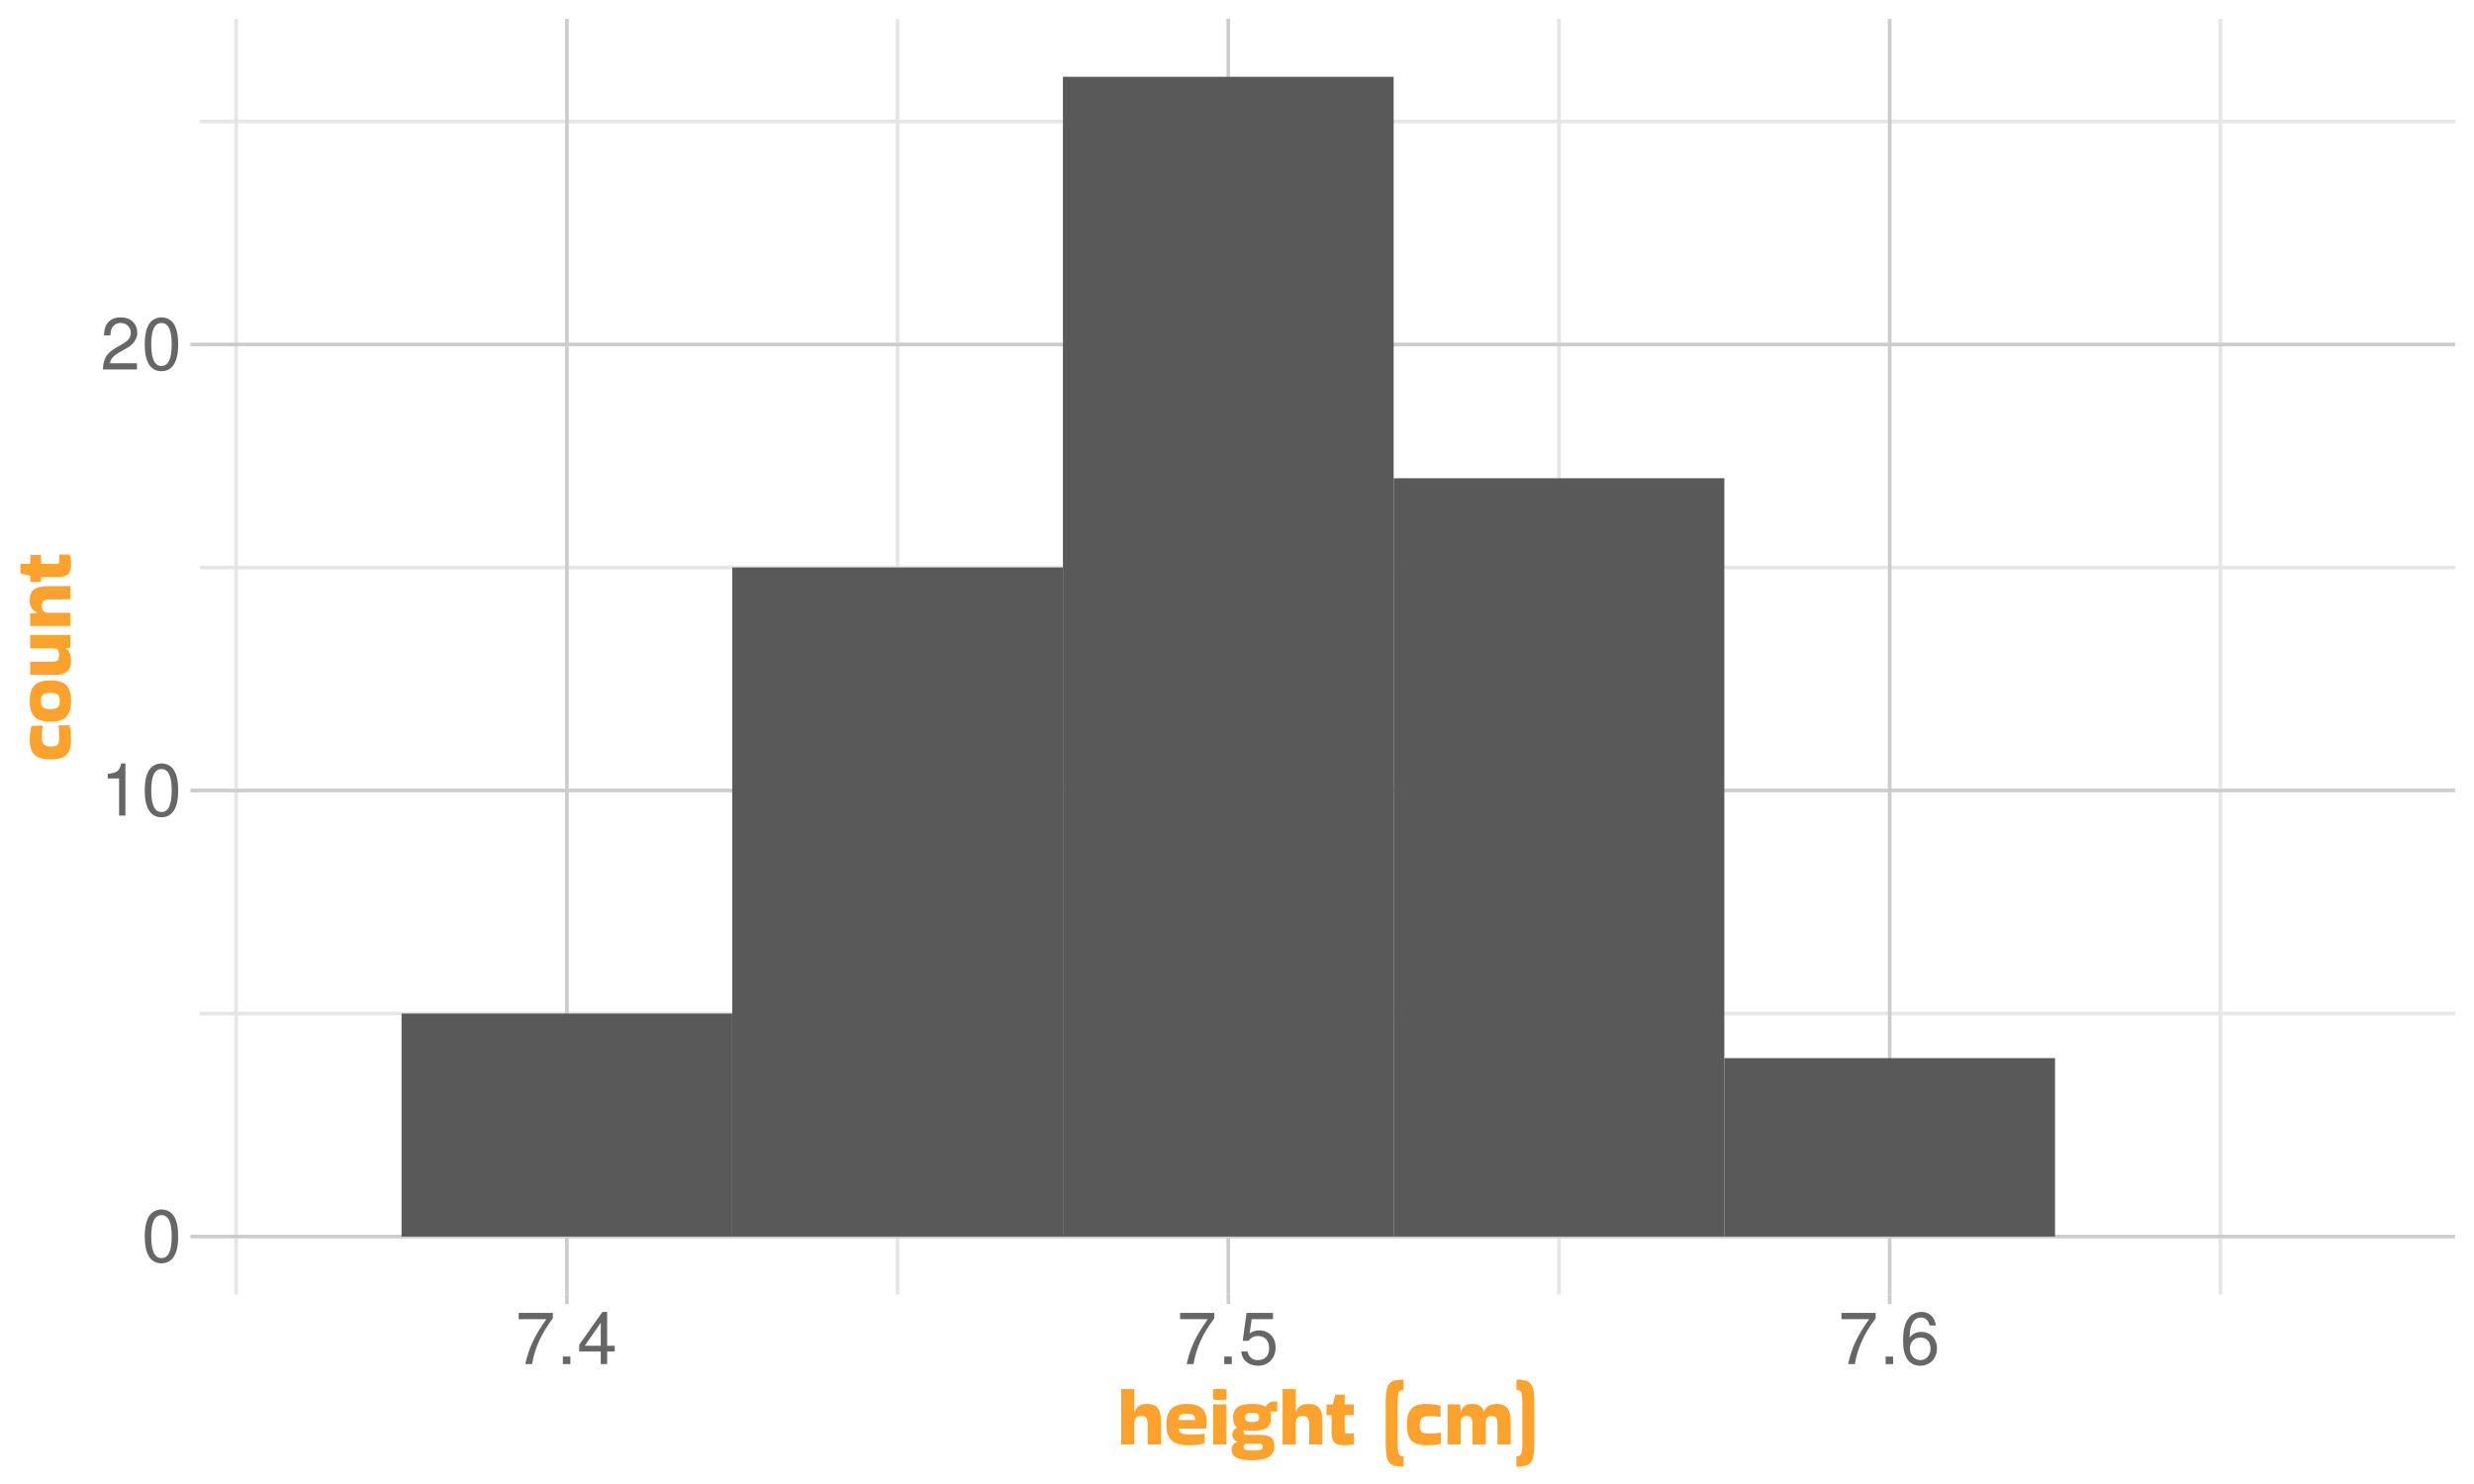
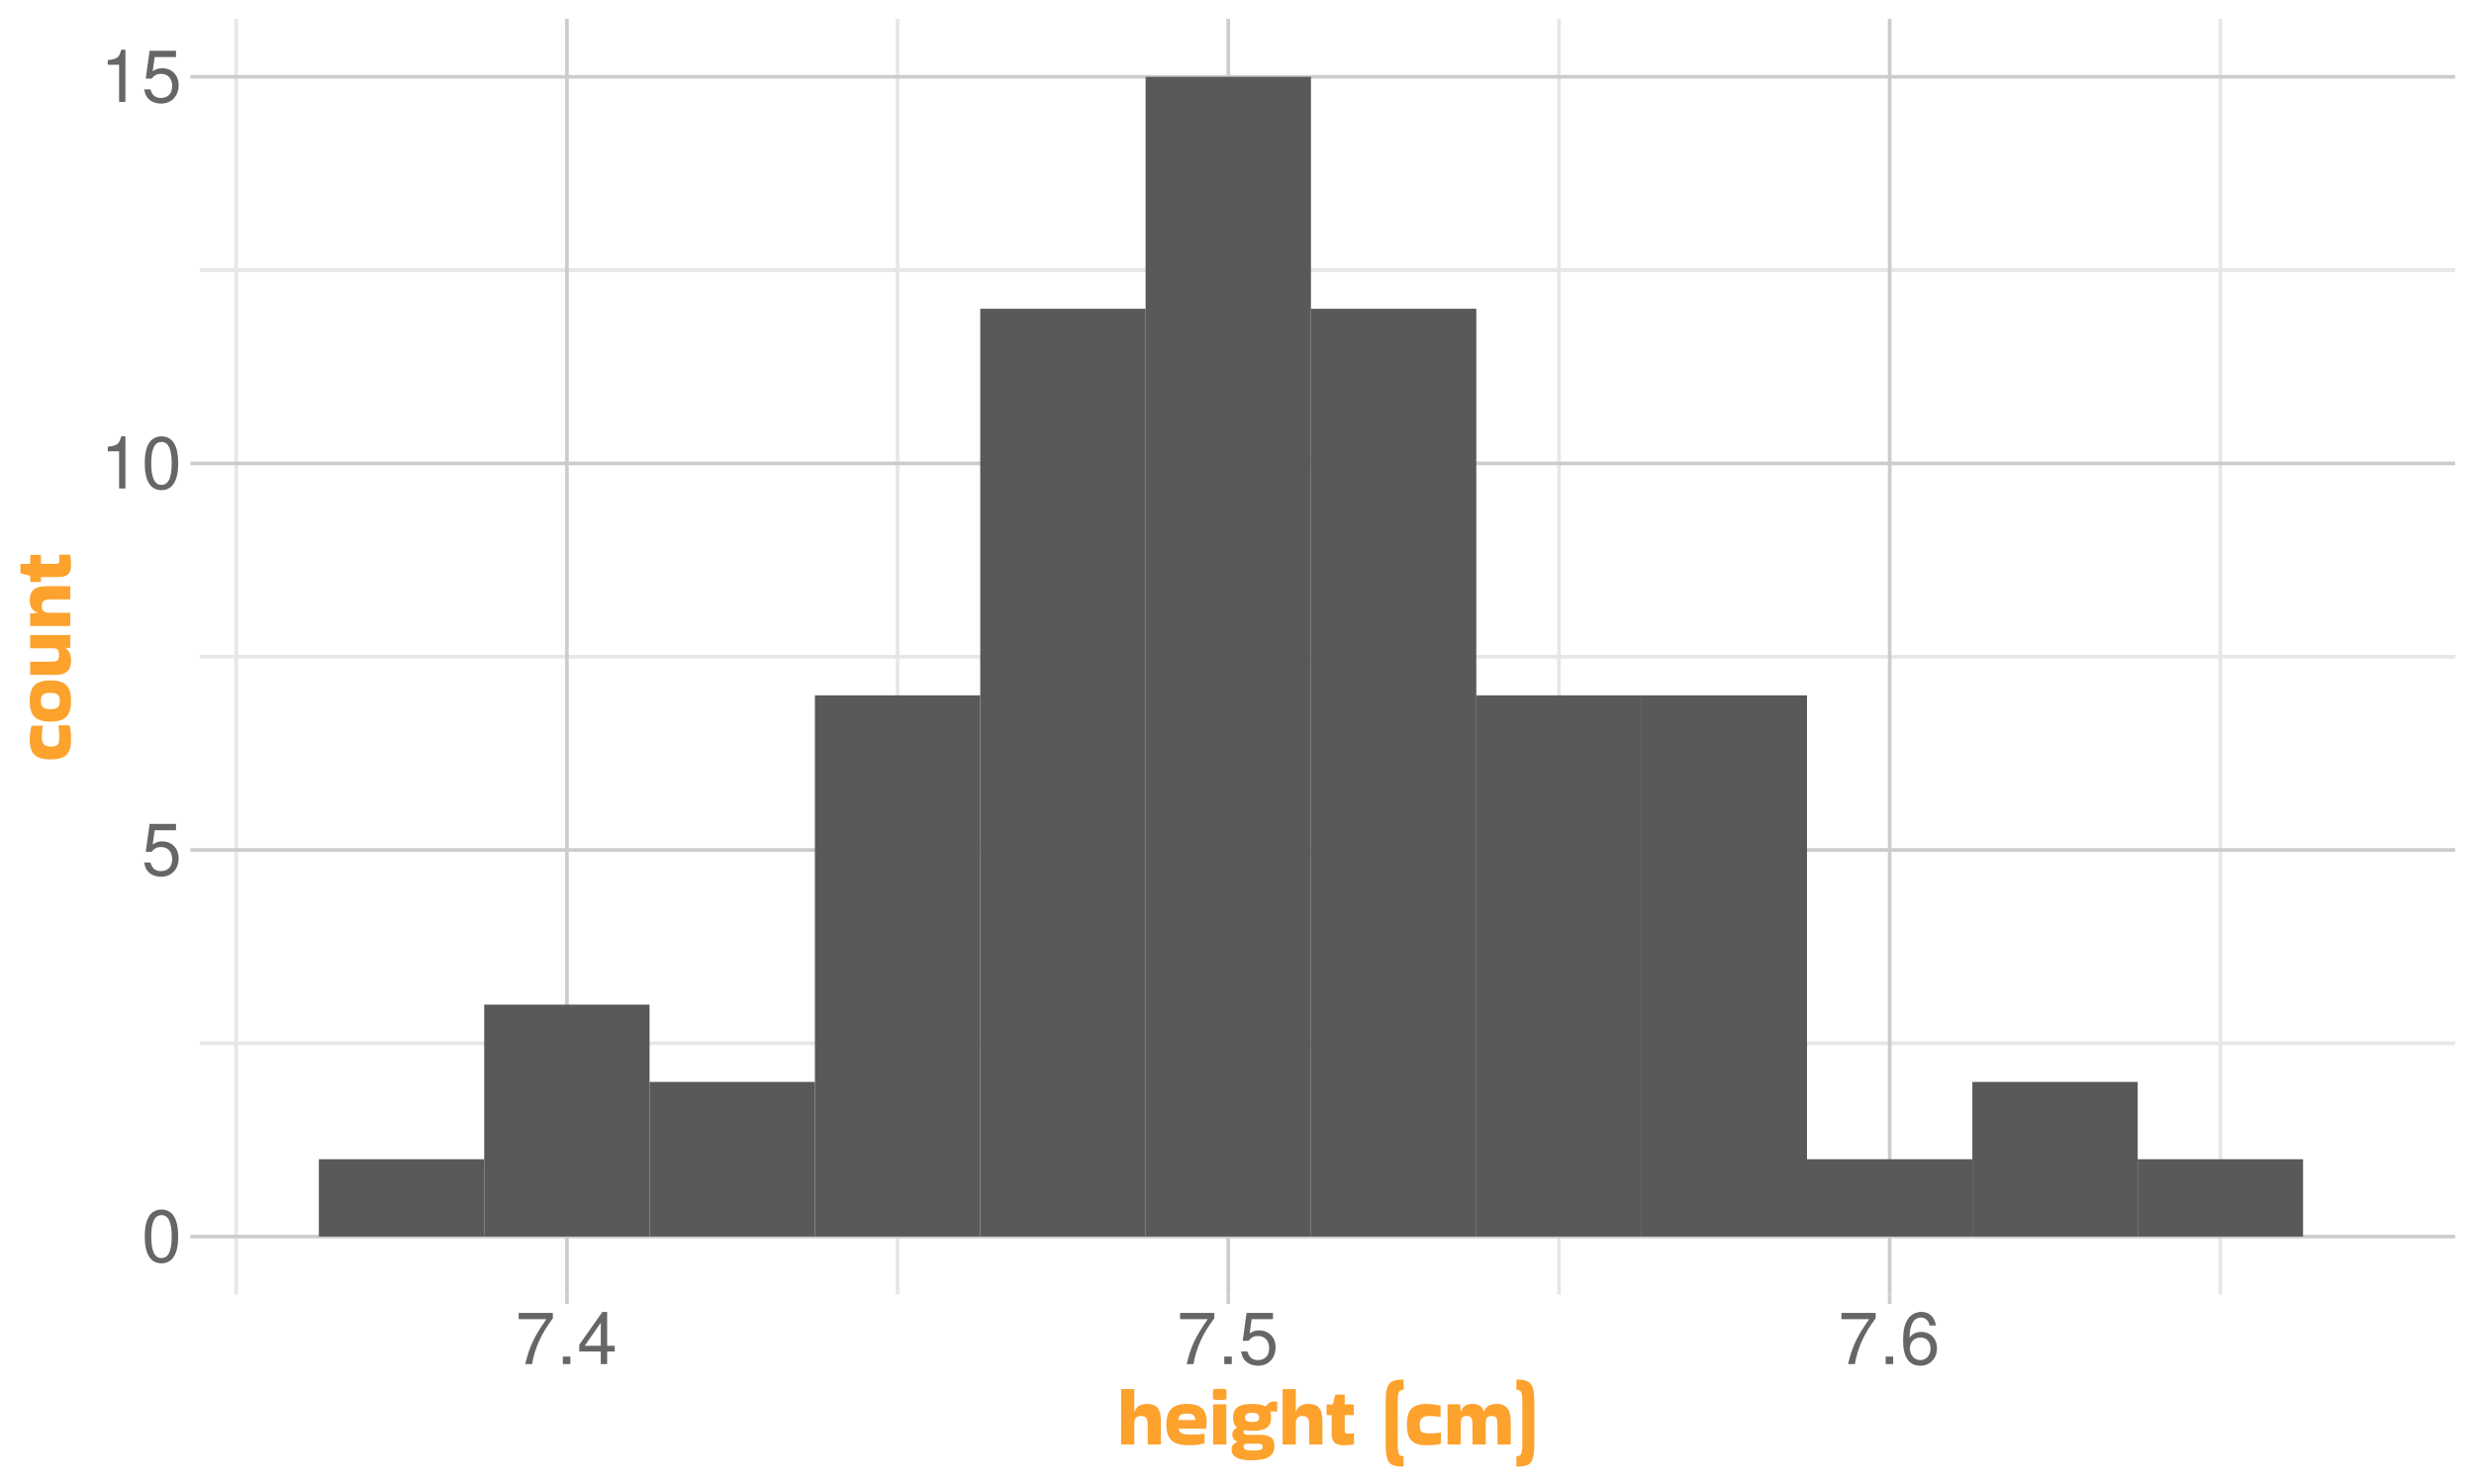
<svg xmlns="http://www.w3.org/2000/svg" xmlns:xlink="http://www.w3.org/1999/xlink" width="720" height="432" viewBox="0 0 720 432">
  <defs>
    <g>
      <g id="glyph-0-0">
        <path d="M 5.781 -15.188 C 4.391 -15.188 3.125 -14.547 2.359 -13.531 C 1.391 -12.188 0.906 -10.156 0.906 -7.344 C 0.906 -2.219 2.578 0.484 5.781 0.484 C 8.922 0.484 10.641 -2.219 10.641 -7.219 C 10.641 -10.156 10.188 -12.141 9.203 -13.531 C 8.422 -14.578 7.188 -15.188 5.781 -15.188 Z M 5.781 -13.547 C 7.766 -13.547 8.75 -11.516 8.75 -7.391 C 8.75 -3.062 7.797 -1.047 5.734 -1.047 C 3.781 -1.047 2.797 -3.156 2.797 -7.328 C 2.797 -11.516 3.781 -13.547 5.781 -13.547 Z M 5.781 -13.547 " />
      </g>
      <g id="glyph-0-1">
+         <path d="M 10 -14.891 L 2.312 -14.891 L 1.203 -6.781 L 2.891 -6.781 C 3.766 -7.812 4.469 -8.172 5.656 -8.172 C 7.641 -8.172 8.891 -6.797 8.891 -4.594 C 8.891 -2.453 7.641 -1.156 5.625 -1.156 C 4.016 -1.156 3.031 -1.969 2.578 -3.656 L 0.734 -3.656 C 0.984 -2.438 1.203 -1.844 1.641 -1.297 C 2.484 -0.172 3.984 0.484 5.672 0.484 C 8.672 0.484 10.766 -1.703 10.766 -4.844 C 10.766 -7.797 8.812 -9.812 5.969 -9.812 C 4.906 -9.812 4.078 -9.531 3.219 -8.906 L 3.797 -13.062 L 10 -13.062 Z M 10 -14.891 " />
+       </g>
+       <g id="glyph-0-2">
        <path d="M 5.438 -10.812 L 5.438 0 L 7.281 0 L 7.281 -15.188 L 6.062 -15.188 C 5.422 -12.859 5 -12.531 2.141 -12.156 L 2.141 -10.812 Z M 5.438 -10.812 " />
-       </g>
-       <g id="glyph-0-2">
-         <path d="M 10.625 -1.828 L 2.797 -1.828 C 2.984 -3.094 3.656 -3.891 5.484 -5 L 7.578 -6.172 C 9.656 -7.328 10.734 -8.891 10.734 -10.75 C 10.734 -12.016 10.234 -13.188 9.344 -14 C 8.469 -14.812 7.375 -15.188 5.969 -15.188 C 4.078 -15.188 2.672 -14.516 1.844 -13.203 C 1.328 -12.406 1.094 -11.469 1.047 -9.938 L 2.891 -9.938 C 2.969 -10.969 3.094 -11.578 3.344 -12.078 C 3.828 -13 4.781 -13.562 5.906 -13.562 C 7.578 -13.562 8.844 -12.344 8.844 -10.703 C 8.844 -9.484 8.141 -8.438 6.828 -7.688 L 4.891 -6.547 C 1.781 -4.766 0.875 -3.344 0.719 -0.016 L 10.625 -0.016 Z M 10.625 -1.828 " />
      </g>
      <g id="glyph-0-3">
        <path d="M 10.922 -14.891 L 0.969 -14.891 L 0.969 -13.062 L 9.016 -13.062 C 5.453 -8 4.016 -4.891 2.891 0 L 4.875 0 C 5.688 -4.766 7.562 -8.859 10.922 -13.328 Z M 10.922 -14.891 " />
      </g>
      <g id="glyph-0-4">
        <path d="M 4.016 -2.188 L 1.828 -2.188 L 1.828 0 L 4.016 0 Z M 4.016 -2.188 " />
      </g>
      <g id="glyph-0-5">
        <path d="M 6.859 -3.672 L 6.859 0 L 8.719 0 L 8.719 -3.672 L 10.922 -3.672 L 10.922 -5.328 L 8.719 -5.328 L 8.719 -15.188 L 7.344 -15.188 L 0.594 -5.625 L 0.594 -3.672 Z M 6.859 -5.328 L 2.203 -5.328 L 6.859 -12.031 Z M 6.859 -5.328 " />
      </g>
      <g id="glyph-0-6">
-         <path d="M 10 -14.891 L 2.312 -14.891 L 1.203 -6.781 L 2.891 -6.781 C 3.766 -7.812 4.469 -8.172 5.656 -8.172 C 7.641 -8.172 8.891 -6.797 8.891 -4.594 C 8.891 -2.453 7.641 -1.156 5.625 -1.156 C 4.016 -1.156 3.031 -1.969 2.578 -3.656 L 0.734 -3.656 C 0.984 -2.438 1.203 -1.844 1.641 -1.297 C 2.484 -0.172 3.984 0.484 5.672 0.484 C 8.672 0.484 10.766 -1.703 10.766 -4.844 C 10.766 -7.797 8.812 -9.812 5.969 -9.812 C 4.906 -9.812 4.078 -9.531 3.219 -8.906 L 3.797 -13.062 L 10 -13.062 Z M 10 -14.891 " />
-       </g>
-       <g id="glyph-0-7">
        <path d="M 10.453 -11.234 C 10.094 -13.719 8.5 -15.188 6.234 -15.188 C 4.594 -15.188 3.125 -14.391 2.25 -13.016 C 1.297 -11.531 0.906 -9.688 0.906 -6.938 C 0.906 -4.375 1.266 -2.75 2.156 -1.406 C 2.969 -0.172 4.266 0.484 5.906 0.484 C 8.734 0.484 10.766 -1.641 10.766 -4.594 C 10.766 -7.391 8.891 -9.359 6.219 -9.359 C 4.75 -9.359 3.594 -8.812 2.797 -7.703 C 2.812 -11.469 3.984 -13.547 6.109 -13.547 C 7.406 -13.547 8.312 -12.703 8.609 -11.234 Z M 5.984 -7.734 C 7.766 -7.734 8.891 -6.469 8.891 -4.453 C 8.891 -2.547 7.625 -1.156 5.922 -1.156 C 4.203 -1.156 2.891 -2.609 2.891 -4.531 C 2.891 -6.422 4.156 -7.734 5.984 -7.734 Z M 5.984 -7.734 " />
      </g>
      <g id="glyph-1-0">
        <path d="M 5.281 -0.219 L 1.438 -0.219 L 1.438 -16.344 L 5.281 -16.344 L 5.281 -9.766 L 5.359 -9.766 C 5.578 -10.484 5.984 -11.039 6.578 -11.438 C 7.18 -11.832 7.973 -12.031 8.953 -12.031 C 9.879 -12.031 10.641 -11.875 11.234 -11.562 C 11.836 -11.258 12.285 -10.727 12.578 -9.969 C 12.879 -9.207 13.031 -8.141 13.031 -6.766 L 13.031 -0.219 L 9.188 -0.219 L 9.172 -6.031 C 9.172 -6.926 9.035 -7.562 8.766 -7.938 C 8.492 -8.32 7.977 -8.516 7.219 -8.516 C 6.551 -8.516 6.062 -8.336 5.75 -7.984 C 5.445 -7.641 5.289 -7.051 5.281 -6.219 Z M 5.281 -0.219 " />
      </g>
      <g id="glyph-1-1">
        <path d="M 11.734 -0.594 C 11.285 -0.438 10.664 -0.297 9.875 -0.172 C 9.082 -0.055 8.145 0 7.062 0 C 5.676 0 4.5 -0.176 3.531 -0.531 C 2.57 -0.895 1.844 -1.516 1.344 -2.391 C 0.844 -3.266 0.594 -4.477 0.594 -6.031 C 0.594 -8.133 1.078 -9.66 2.047 -10.609 C 3.016 -11.555 4.516 -12.031 6.547 -12.031 C 8.004 -12.031 9.148 -11.82 9.984 -11.406 C 10.828 -10.988 11.43 -10.398 11.797 -9.641 C 12.16 -8.879 12.344 -7.977 12.344 -6.938 C 12.344 -6.633 12.328 -6.305 12.297 -5.953 C 12.273 -5.598 12.234 -5.254 12.172 -4.922 L 12.078 -4.828 L 4.172 -4.828 C 4.285 -4.117 4.617 -3.648 5.172 -3.422 C 5.723 -3.203 6.625 -3.094 7.875 -3.094 C 8.707 -3.094 9.398 -3.113 9.953 -3.156 C 10.504 -3.195 11.066 -3.258 11.641 -3.344 L 11.734 -3.266 Z M 9 -7.344 C 9 -7.727 8.938 -8.062 8.812 -8.344 C 8.695 -8.625 8.461 -8.836 8.109 -8.984 C 7.754 -9.141 7.234 -9.219 6.547 -9.219 C 5.547 -9.219 4.891 -9.047 4.578 -8.703 C 4.266 -8.359 4.109 -7.906 4.109 -7.344 Z M 9 -7.344 " />
      </g>
      <g id="glyph-1-2">
        <path d="M 5.062 -16.25 C 5.113 -15.676 5.141 -15.195 5.141 -14.812 C 5.141 -14.582 5.133 -14.352 5.125 -14.125 C 5.113 -13.895 5.094 -13.633 5.062 -13.344 C 4.727 -13.281 4.398 -13.234 4.078 -13.203 C 3.754 -13.172 3.438 -13.156 3.125 -13.156 C 2.812 -13.156 2.5 -13.172 2.188 -13.203 C 1.883 -13.234 1.57 -13.281 1.25 -13.344 C 1.219 -13.613 1.191 -13.863 1.172 -14.094 C 1.16 -14.332 1.156 -14.562 1.156 -14.781 C 1.156 -14.988 1.16 -15.211 1.172 -15.453 C 1.191 -15.691 1.219 -15.957 1.25 -16.25 C 1.57 -16.332 1.895 -16.383 2.219 -16.406 C 2.551 -16.426 2.875 -16.438 3.188 -16.438 C 3.488 -16.438 3.797 -16.426 4.109 -16.406 C 4.422 -16.383 4.738 -16.332 5.062 -16.25 Z M 5.062 -0.219 L 1.219 -0.219 L 1.219 -11.906 L 5.062 -11.906 Z M 5.062 -0.219 " />
      </g>
      <g id="glyph-1-3">
        <path d="M 2.297 -1.016 C 1.773 -1.234 1.395 -1.52 1.156 -1.875 C 0.914 -2.227 0.797 -2.648 0.797 -3.141 C 0.797 -3.586 0.914 -3.977 1.156 -4.312 C 1.406 -4.656 1.738 -4.922 2.156 -5.109 L 2.156 -5.188 C 1.758 -5.5 1.469 -5.898 1.281 -6.391 C 1.102 -6.879 1.016 -7.445 1.016 -8.094 C 1.016 -9.375 1.426 -10.348 2.25 -11.016 C 3.082 -11.691 4.523 -12.031 6.578 -12.031 C 8.254 -12.031 9.535 -11.785 10.422 -11.297 L 10.531 -11.297 C 10.789 -11.711 11.117 -12.055 11.516 -12.328 C 11.922 -12.609 12.41 -12.75 12.984 -12.75 C 13.16 -12.75 13.32 -12.742 13.469 -12.734 C 13.613 -12.723 13.75 -12.711 13.875 -12.703 L 13.875 -9.75 C 13.57 -9.812 13.211 -9.844 12.797 -9.844 C 12.453 -9.844 12.129 -9.812 11.828 -9.75 C 12.004 -9.281 12.094 -8.727 12.094 -8.094 C 12.094 -6.719 11.676 -5.723 10.844 -5.109 C 10.008 -4.504 8.586 -4.203 6.578 -4.203 C 6.109 -4.203 5.676 -4.219 5.281 -4.25 C 4.883 -4.281 4.516 -4.328 4.172 -4.391 C 4.109 -4.266 4.078 -4.113 4.078 -3.938 C 4.078 -3.676 4.16 -3.461 4.328 -3.297 C 4.492 -3.129 4.785 -3.047 5.203 -3.047 L 8.656 -3.047 C 10.133 -3.047 11.238 -2.812 11.969 -2.344 C 12.695 -1.883 13.062 -0.988 13.062 0.344 C 13.062 1.645 12.547 2.641 11.516 3.328 C 10.492 4.023 8.77 4.375 6.344 4.375 C 4.344 4.375 2.883 4.102 1.969 3.562 C 1.051 3.031 0.594 2.25 0.594 1.219 C 0.594 0.664 0.742 0.203 1.047 -0.172 C 1.359 -0.555 1.773 -0.812 2.297 -0.938 Z M 6.578 -6.766 C 7.328 -6.766 7.852 -6.852 8.156 -7.031 C 8.457 -7.219 8.609 -7.555 8.609 -8.047 C 8.609 -8.523 8.457 -8.875 8.156 -9.094 C 7.852 -9.32 7.328 -9.438 6.578 -9.438 C 5.805 -9.438 5.27 -9.32 4.969 -9.094 C 4.664 -8.875 4.516 -8.523 4.516 -8.047 C 4.516 -7.555 4.664 -7.219 4.969 -7.031 C 5.27 -6.852 5.805 -6.766 6.578 -6.766 Z M 6.797 1.531 C 7.641 1.531 8.258 1.488 8.656 1.406 C 9.062 1.332 9.328 1.211 9.453 1.047 C 9.578 0.891 9.641 0.691 9.641 0.453 C 9.641 0.18 9.562 -0.035 9.406 -0.203 C 9.25 -0.367 9.008 -0.453 8.688 -0.453 L 5.016 -0.453 C 4.691 -0.453 4.453 -0.367 4.297 -0.203 C 4.141 -0.035 4.062 0.18 4.062 0.453 C 4.062 0.691 4.129 0.891 4.266 1.047 C 4.398 1.211 4.66 1.332 5.047 1.406 C 5.441 1.488 6.023 1.531 6.797 1.531 Z M 6.797 1.531 " />
      </g>
      <g id="glyph-1-4">
        <path d="M 1.688 -3.719 L 1.688 -8.766 L 0.234 -8.766 L 0.234 -11.875 L 2.047 -11.875 L 2.766 -14.734 L 5.516 -14.734 L 5.516 -11.875 L 8.141 -11.875 L 8.141 -8.766 L 5.516 -8.766 L 5.516 -4.562 C 5.516 -4.113 5.57 -3.805 5.688 -3.641 C 5.801 -3.473 6.055 -3.391 6.453 -3.391 C 6.711 -3.391 6.984 -3.398 7.266 -3.422 C 7.555 -3.441 7.848 -3.469 8.141 -3.5 L 8.203 -3.453 L 8.203 -0.344 C 7.441 -0.113 6.426 0 5.156 0 C 3.895 0 3 -0.285 2.469 -0.859 C 1.945 -1.441 1.688 -2.395 1.688 -3.719 Z M 1.688 -3.719 " />
      </g>
      <g id="glyph-1-5">
</g>
      <g id="glyph-1-6">
        <path d="M 6.641 -16.125 C 6.242 -16.125 5.914 -16.047 5.656 -15.891 C 5.406 -15.742 5.219 -15.426 5.094 -14.938 C 4.977 -14.445 4.922 -13.691 4.922 -12.672 L 4.922 -0.438 C 4.922 0.656 4.977 1.461 5.094 1.984 C 5.219 2.504 5.406 2.836 5.656 2.984 C 5.914 3.141 6.242 3.219 6.641 3.219 L 6.641 6.219 C 5.617 6.219 4.77 6.133 4.094 5.969 C 3.414 5.812 2.883 5.504 2.5 5.047 C 2.113 4.598 1.836 3.93 1.672 3.047 C 1.516 2.172 1.438 1.008 1.438 -0.438 L 1.438 -12.672 C 1.438 -14.066 1.523 -15.191 1.703 -16.047 C 1.879 -16.898 2.164 -17.547 2.562 -17.984 C 2.969 -18.422 3.504 -18.719 4.172 -18.875 C 4.848 -19.039 5.672 -19.125 6.641 -19.125 Z M 6.641 -16.125 " />
      </g>
      <g id="glyph-1-7">
        <path d="M 10.531 -3.594 L 10.531 -0.484 C 10.133 -0.316 9.539 -0.191 8.75 -0.109 C 7.969 -0.035 7.141 0 6.266 0 C 5.004 0 3.953 -0.176 3.109 -0.531 C 2.266 -0.883 1.641 -1.488 1.234 -2.344 C 0.828 -3.207 0.613 -4.41 0.594 -5.953 C 0.594 -7.535 0.812 -8.766 1.25 -9.641 C 1.695 -10.523 2.344 -11.145 3.188 -11.5 C 4.039 -11.852 5.055 -12.031 6.234 -12.031 C 6.941 -12.031 7.688 -11.977 8.469 -11.875 C 9.25 -11.781 9.891 -11.656 10.391 -11.5 L 10.422 -8.281 L 10.344 -8.234 C 9.863 -8.328 9.348 -8.395 8.797 -8.438 C 8.254 -8.488 7.723 -8.516 7.203 -8.516 C 6.129 -8.516 5.383 -8.312 4.969 -7.906 C 4.551 -7.508 4.344 -6.844 4.344 -5.906 C 4.344 -5.188 4.43 -4.648 4.609 -4.297 C 4.785 -3.941 5.082 -3.707 5.5 -3.594 C 5.914 -3.488 6.484 -3.438 7.203 -3.438 C 7.766 -3.438 8.301 -3.457 8.812 -3.5 C 9.32 -3.551 9.863 -3.609 10.438 -3.672 Z M 10.531 -3.594 " />
      </g>
      <g id="glyph-1-8">
        <path d="M 15.953 -12.031 C 17.141 -12.031 18.082 -11.633 18.781 -10.844 C 19.477 -10.062 19.828 -8.703 19.828 -6.766 L 19.828 -0.219 L 15.984 -0.219 L 15.953 -6.281 C 15.953 -7.07 15.836 -7.641 15.609 -7.984 C 15.379 -8.336 14.926 -8.516 14.25 -8.516 C 13.582 -8.516 13.129 -8.336 12.891 -7.984 C 12.66 -7.641 12.547 -7.07 12.547 -6.281 L 12.547 -0.219 L 8.719 -0.219 L 8.688 -6.281 C 8.688 -7.07 8.566 -7.641 8.328 -7.984 C 8.098 -8.336 7.648 -8.516 6.984 -8.516 C 6.305 -8.516 5.852 -8.336 5.625 -7.984 C 5.395 -7.641 5.281 -7.07 5.281 -6.281 L 5.281 -0.219 L 1.438 -0.219 L 1.438 -11.906 L 5.094 -11.906 L 5.281 -9.766 L 5.359 -9.766 C 5.555 -10.473 5.914 -11.023 6.438 -11.422 C 6.957 -11.828 7.695 -12.031 8.656 -12.031 C 9.625 -12.031 10.383 -11.828 10.938 -11.422 C 11.488 -11.023 11.844 -10.473 12 -9.766 L 12.078 -9.766 C 12.285 -10.484 12.688 -11.039 13.281 -11.438 C 13.883 -11.832 14.773 -12.031 15.953 -12.031 Z M 15.953 -12.031 " />
      </g>
      <g id="glyph-1-9">
        <path d="M 0.484 -16.125 L 0.484 -19.125 C 1.473 -19.125 2.297 -19.039 2.953 -18.875 C 3.617 -18.719 4.148 -18.422 4.547 -17.984 C 4.953 -17.547 5.242 -16.898 5.422 -16.047 C 5.598 -15.191 5.688 -14.066 5.688 -12.672 L 5.688 -0.438 C 5.688 1.008 5.602 2.172 5.438 3.047 C 5.281 3.93 5.008 4.598 4.625 5.047 C 4.25 5.504 3.723 5.812 3.047 5.969 C 2.379 6.133 1.523 6.219 0.484 6.219 L 0.484 3.219 C 0.898 3.219 1.227 3.141 1.469 2.984 C 1.719 2.836 1.898 2.504 2.016 1.984 C 2.141 1.461 2.203 0.656 2.203 -0.438 L 2.203 -12.672 C 2.203 -13.691 2.141 -14.445 2.016 -14.938 C 1.898 -15.426 1.719 -15.742 1.469 -15.891 C 1.227 -16.047 0.898 -16.125 0.484 -16.125 Z M 0.484 -16.125 " />
      </g>
      <g id="glyph-2-0">
        <path d="M -3.594 -10.531 L -0.484 -10.531 C -0.316 -10.133 -0.191 -9.539 -0.109 -8.75 C -0.035 -7.969 0 -7.141 0 -6.266 C 0 -5.004 -0.176 -3.953 -0.531 -3.109 C -0.883 -2.266 -1.488 -1.641 -2.344 -1.234 C -3.207 -0.828 -4.41 -0.613 -5.953 -0.594 C -7.535 -0.594 -8.766 -0.812 -9.641 -1.25 C -10.523 -1.695 -11.145 -2.344 -11.5 -3.188 C -11.852 -4.039 -12.031 -5.055 -12.031 -6.234 C -12.031 -6.941 -11.977 -7.688 -11.875 -8.469 C -11.781 -9.25 -11.656 -9.891 -11.5 -10.391 L -8.281 -10.422 L -8.234 -10.344 C -8.328 -9.863 -8.395 -9.348 -8.438 -8.797 C -8.488 -8.254 -8.516 -7.723 -8.516 -7.203 C -8.516 -6.129 -8.312 -5.383 -7.906 -4.969 C -7.508 -4.551 -6.844 -4.344 -5.906 -4.344 C -5.188 -4.344 -4.648 -4.43 -4.297 -4.609 C -3.941 -4.785 -3.707 -5.082 -3.594 -5.5 C -3.488 -5.914 -3.438 -6.484 -3.438 -7.203 C -3.438 -7.766 -3.457 -8.301 -3.5 -8.812 C -3.551 -9.32 -3.609 -9.863 -3.672 -10.438 Z M -3.594 -10.531 " />
      </g>
      <g id="glyph-2-1">
        <path d="M -5.969 -0.594 C -8.113 -0.594 -9.66 -1.051 -10.609 -1.969 C -11.555 -2.883 -12.031 -4.426 -12.031 -6.594 C -12.031 -8.051 -11.82 -9.219 -11.406 -10.094 C -10.988 -10.977 -10.332 -11.613 -9.438 -12 C -8.551 -12.395 -7.395 -12.594 -5.969 -12.594 C -4.562 -12.594 -3.414 -12.395 -2.531 -12 C -1.656 -11.613 -1.016 -10.977 -0.609 -10.094 C -0.203 -9.219 0 -8.051 0 -6.594 C 0 -4.426 -0.469 -2.883 -1.406 -1.969 C -2.344 -1.051 -3.863 -0.594 -5.969 -0.594 Z M -3.281 -6.594 C -3.281 -7.52 -3.484 -8.145 -3.891 -8.469 C -4.305 -8.801 -5.023 -8.969 -6.047 -8.969 C -7.023 -8.969 -7.723 -8.801 -8.141 -8.469 C -8.566 -8.145 -8.781 -7.52 -8.781 -6.594 C -8.781 -5.695 -8.566 -5.078 -8.141 -4.734 C -7.723 -4.391 -7.023 -4.219 -6.047 -4.219 C -5.023 -4.219 -4.305 -4.391 -3.891 -4.734 C -3.484 -5.078 -3.281 -5.695 -3.281 -6.594 Z M -3.281 -6.594 " />
      </g>
      <g id="glyph-2-2">
        <path d="M 0 -5.281 C 0 -3.812 -0.391 -2.766 -1.172 -2.141 C -1.961 -1.516 -3.082 -1.203 -4.531 -1.203 L -11.906 -1.203 L -11.906 -5.047 L -5.469 -5.062 C -4.75 -5.062 -4.238 -5.188 -3.938 -5.438 C -3.645 -5.695 -3.5 -6.223 -3.5 -7.016 C -3.5 -7.766 -3.629 -8.27 -3.891 -8.531 C -4.16 -8.789 -4.613 -8.93 -5.25 -8.953 L -11.906 -8.953 L -11.906 -12.797 L -0.219 -12.797 L -0.219 -9.141 L -1.531 -8.953 L -1.531 -8.875 C -1.07 -8.664 -0.703 -8.238 -0.422 -7.594 C -0.141 -6.957 0 -6.188 0 -5.281 Z M 0 -5.281 " />
      </g>
      <g id="glyph-2-3">
        <path d="M -0.219 -5.281 L -0.219 -1.438 L -11.906 -1.438 L -11.906 -5.094 L -9.766 -5.281 L -9.766 -5.359 C -10.484 -5.578 -11.039 -5.973 -11.438 -6.547 C -11.832 -7.129 -12.031 -7.93 -12.031 -8.953 C -12.031 -10.348 -11.633 -11.375 -10.844 -12.031 C -10.062 -12.695 -8.703 -13.031 -6.766 -13.031 L -0.219 -13.031 L -0.219 -9.188 L -6.031 -9.172 C -6.926 -9.172 -7.562 -9.035 -7.938 -8.766 C -8.32 -8.492 -8.516 -7.977 -8.516 -7.219 C -8.516 -6.52 -8.344 -6.023 -8 -5.734 C -7.656 -5.441 -7.066 -5.289 -6.234 -5.281 Z M -0.219 -5.281 " />
      </g>
      <g id="glyph-2-4">
        <path d="M -3.719 -1.688 L -8.766 -1.688 L -8.766 -0.234 L -11.875 -0.234 L -11.875 -2.047 L -14.734 -2.766 L -14.734 -5.516 L -11.875 -5.516 L -11.875 -8.141 L -8.766 -8.141 L -8.766 -5.516 L -4.562 -5.516 C -4.113 -5.516 -3.805 -5.57 -3.641 -5.688 C -3.473 -5.801 -3.391 -6.055 -3.391 -6.453 C -3.391 -6.711 -3.398 -6.984 -3.422 -7.266 C -3.441 -7.555 -3.469 -7.848 -3.5 -8.141 L -3.453 -8.203 L -0.344 -8.203 C -0.113 -7.441 0 -6.426 0 -5.156 C 0 -3.895 -0.285 -3 -0.859 -2.469 C -1.441 -1.945 -2.395 -1.688 -3.719 -1.688 Z M -3.719 -1.688 " />
      </g>
    </g>
    <clipPath id="clip-0">
      <path clip-rule="nonzero" d="M 58.152 5.48 L 714.523 5.48 L 714.523 376.852 L 58.152 376.852 Z M 58.152 5.48 " />
    </clipPath>
    <clipPath id="clip-1">
-       <path clip-rule="nonzero" d="M 58.152 294 L 714.523 294 L 714.523 296 L 58.152 296 Z M 58.152 294 " />
+       <path clip-rule="nonzero" d="M 58.152 303 L 714.523 303 L 714.523 305 L 58.152 305 Z M 58.152 303 " />
    </clipPath>
    <clipPath id="clip-2">
-       <path clip-rule="nonzero" d="M 58.152 164 L 714.523 164 L 714.523 166 L 58.152 166 Z M 58.152 164 " />
+       <path clip-rule="nonzero" d="M 58.152 190 L 714.523 190 L 714.523 192 L 58.152 192 Z M 58.152 190 " />
    </clipPath>
    <clipPath id="clip-3">
-       <path clip-rule="nonzero" d="M 58.152 34 L 714.523 34 L 714.523 36 L 58.152 36 Z M 58.152 34 " />
+       <path clip-rule="nonzero" d="M 58.152 78 L 714.523 78 L 714.523 80 L 58.152 80 Z M 58.152 78 " />
    </clipPath>
    <clipPath id="clip-4">
      <path clip-rule="nonzero" d="M 68 5.48 L 70 5.48 L 70 376.852 L 68 376.852 Z M 68 5.48 " />
    </clipPath>
    <clipPath id="clip-5">
      <path clip-rule="nonzero" d="M 260 5.48 L 262 5.48 L 262 376.852 L 260 376.852 Z M 260 5.48 " />
    </clipPath>
    <clipPath id="clip-6">
      <path clip-rule="nonzero" d="M 453 5.48 L 455 5.48 L 455 376.852 L 453 376.852 Z M 453 5.48 " />
    </clipPath>
    <clipPath id="clip-7">
      <path clip-rule="nonzero" d="M 645 5.48 L 647 5.48 L 647 376.852 L 645 376.852 Z M 645 5.48 " />
    </clipPath>
    <clipPath id="clip-8">
      <path clip-rule="nonzero" d="M 58.152 359 L 714.523 359 L 714.523 361 L 58.152 361 Z M 58.152 359 " />
    </clipPath>
    <clipPath id="clip-9">
-       <path clip-rule="nonzero" d="M 58.152 229 L 714.523 229 L 714.523 231 L 58.152 231 Z M 58.152 229 " />
+       <path clip-rule="nonzero" d="M 58.152 246 L 714.523 246 L 714.523 248 L 58.152 248 Z M 58.152 246 " />
    </clipPath>
    <clipPath id="clip-10">
-       <path clip-rule="nonzero" d="M 58.152 99 L 714.523 99 L 714.523 101 L 58.152 101 Z M 58.152 99 " />
+       <path clip-rule="nonzero" d="M 58.152 134 L 714.523 134 L 714.523 136 L 58.152 136 Z M 58.152 134 " />
    </clipPath>
    <clipPath id="clip-11">
+       <path clip-rule="nonzero" d="M 58.152 21 L 714.523 21 L 714.523 23 L 58.152 23 Z M 58.152 21 " />
+     </clipPath>
+     <clipPath id="clip-12">
      <path clip-rule="nonzero" d="M 164 5.48 L 166 5.48 L 166 376.852 L 164 376.852 Z M 164 5.48 " />
    </clipPath>
-     <clipPath id="clip-12">
+     <clipPath id="clip-13">
      <path clip-rule="nonzero" d="M 356 5.48 L 358 5.48 L 358 376.852 L 356 376.852 Z M 356 5.48 " />
    </clipPath>
-     <clipPath id="clip-13">
+     <clipPath id="clip-14">
      <path clip-rule="nonzero" d="M 549 5.48 L 551 5.48 L 551 376.852 L 549 376.852 Z M 549 5.48 " />
    </clipPath>
  </defs>
  <rect x="-72" y="-43.2" width="864" height="518.4" fill="rgb(100%, 100%, 100%)" fill-opacity="1" />
  <path fill="none" stroke-width="1.067" stroke-linecap="round" stroke-linejoin="round" stroke="rgb(100%, 100%, 100%)" stroke-opacity="1" stroke-miterlimit="10" d="M 0 432 L 720 432 L 720 0 L 0 0 Z M 0 432 " />
  <g clip-path="url(#clip-0)">
    <path fill-rule="nonzero" fill="rgb(100%, 100%, 100%)" fill-opacity="1" stroke-width="1.067" stroke-linecap="round" stroke-linejoin="round" stroke="rgb(100%, 100%, 100%)" stroke-opacity="1" stroke-miterlimit="10" d="M 58.152 376.848 L 714.523 376.848 L 714.523 5.477 L 58.152 5.477 Z M 58.152 376.848 " />
  </g>
  <g clip-path="url(#clip-1)">
-     <path fill="none" stroke-width="1.067" stroke-linecap="butt" stroke-linejoin="round" stroke="rgb(90.196%, 90.196%, 90.196%)" stroke-opacity="1" stroke-miterlimit="10" d="M 58.152 295.043 L 714.52 295.043 " />
+     <path fill="none" stroke-width="1.067" stroke-linecap="butt" stroke-linejoin="round" stroke="rgb(90.196%, 90.196%, 90.196%)" stroke-opacity="1" stroke-miterlimit="10" d="M 58.152 303.699 L 714.52 303.699 " />
  </g>
  <g clip-path="url(#clip-2)">
-     <path fill="none" stroke-width="1.067" stroke-linecap="butt" stroke-linejoin="round" stroke="rgb(90.196%, 90.196%, 90.196%)" stroke-opacity="1" stroke-miterlimit="10" d="M 58.152 165.195 L 714.52 165.195 " />
+     <path fill="none" stroke-width="1.067" stroke-linecap="butt" stroke-linejoin="round" stroke="rgb(90.196%, 90.196%, 90.196%)" stroke-opacity="1" stroke-miterlimit="10" d="M 58.152 191.164 L 714.52 191.164 " />
  </g>
  <g clip-path="url(#clip-3)">
-     <path fill="none" stroke-width="1.067" stroke-linecap="butt" stroke-linejoin="round" stroke="rgb(90.196%, 90.196%, 90.196%)" stroke-opacity="1" stroke-miterlimit="10" d="M 58.152 35.344 L 714.52 35.344 " />
+     <path fill="none" stroke-width="1.067" stroke-linecap="butt" stroke-linejoin="round" stroke="rgb(90.196%, 90.196%, 90.196%)" stroke-opacity="1" stroke-miterlimit="10" d="M 58.152 78.629 L 714.52 78.629 " />
  </g>
  <g clip-path="url(#clip-4)">
    <path fill="none" stroke-width="1.067" stroke-linecap="butt" stroke-linejoin="round" stroke="rgb(90.196%, 90.196%, 90.196%)" stroke-opacity="1" stroke-miterlimit="10" d="M 68.738 376.848 L 68.738 5.48 " />
  </g>
  <g clip-path="url(#clip-5)">
    <path fill="none" stroke-width="1.067" stroke-linecap="butt" stroke-linejoin="round" stroke="rgb(90.196%, 90.196%, 90.196%)" stroke-opacity="1" stroke-miterlimit="10" d="M 261.223 376.848 L 261.223 5.48 " />
  </g>
  <g clip-path="url(#clip-6)">
    <path fill="none" stroke-width="1.067" stroke-linecap="butt" stroke-linejoin="round" stroke="rgb(90.196%, 90.196%, 90.196%)" stroke-opacity="1" stroke-miterlimit="10" d="M 453.703 376.848 L 453.703 5.48 " />
  </g>
  <g clip-path="url(#clip-7)">
    <path fill="none" stroke-width="1.067" stroke-linecap="butt" stroke-linejoin="round" stroke="rgb(90.196%, 90.196%, 90.196%)" stroke-opacity="1" stroke-miterlimit="10" d="M 646.188 376.848 L 646.188 5.48 " />
  </g>
  <g clip-path="url(#clip-8)">
    <path fill="none" stroke-width="1.067" stroke-linecap="butt" stroke-linejoin="round" stroke="rgb(80%, 80%, 80%)" stroke-opacity="1" stroke-miterlimit="10" d="M 58.152 359.969 L 714.52 359.969 " />
  </g>
  <g clip-path="url(#clip-9)">
-     <path fill="none" stroke-width="1.067" stroke-linecap="butt" stroke-linejoin="round" stroke="rgb(80%, 80%, 80%)" stroke-opacity="1" stroke-miterlimit="10" d="M 58.152 230.121 L 714.52 230.121 " />
+     <path fill="none" stroke-width="1.067" stroke-linecap="butt" stroke-linejoin="round" stroke="rgb(80%, 80%, 80%)" stroke-opacity="1" stroke-miterlimit="10" d="M 58.152 247.434 L 714.52 247.434 " />
  </g>
  <g clip-path="url(#clip-10)">
-     <path fill="none" stroke-width="1.067" stroke-linecap="butt" stroke-linejoin="round" stroke="rgb(80%, 80%, 80%)" stroke-opacity="1" stroke-miterlimit="10" d="M 58.152 100.27 L 714.52 100.27 " />
+     <path fill="none" stroke-width="1.067" stroke-linecap="butt" stroke-linejoin="round" stroke="rgb(80%, 80%, 80%)" stroke-opacity="1" stroke-miterlimit="10" d="M 58.152 134.895 L 714.52 134.895 " />
  </g>
  <g clip-path="url(#clip-11)">
+     <path fill="none" stroke-width="1.067" stroke-linecap="butt" stroke-linejoin="round" stroke="rgb(80%, 80%, 80%)" stroke-opacity="1" stroke-miterlimit="10" d="M 58.152 22.359 L 714.52 22.359 " />
+   </g>
+   <g clip-path="url(#clip-12)">
    <path fill="none" stroke-width="1.067" stroke-linecap="butt" stroke-linejoin="round" stroke="rgb(80%, 80%, 80%)" stroke-opacity="1" stroke-miterlimit="10" d="M 164.98 376.848 L 164.98 5.48 " />
  </g>
-   <g clip-path="url(#clip-12)">
+   <g clip-path="url(#clip-13)">
    <path fill="none" stroke-width="1.067" stroke-linecap="butt" stroke-linejoin="round" stroke="rgb(80%, 80%, 80%)" stroke-opacity="1" stroke-miterlimit="10" d="M 357.465 376.848 L 357.465 5.48 " />
  </g>
-   <g clip-path="url(#clip-13)">
+   <g clip-path="url(#clip-14)">
    <path fill="none" stroke-width="1.067" stroke-linecap="butt" stroke-linejoin="round" stroke="rgb(80%, 80%, 80%)" stroke-opacity="1" stroke-miterlimit="10" d="M 549.945 376.848 L 549.945 5.48 " />
  </g>
-   <path fill-rule="nonzero" fill="rgb(34.902%, 34.902%, 34.902%)" fill-opacity="1" d="M 116.859 359.969 L 213.102 359.969 L 213.102 295.043 L 116.859 295.043 Z M 116.859 359.969 " />
-   <path fill-rule="nonzero" fill="rgb(34.902%, 34.902%, 34.902%)" fill-opacity="1" d="M 213.102 359.969 L 309.344 359.969 L 309.344 165.195 L 213.102 165.195 Z M 213.102 359.969 " />
-   <path fill-rule="nonzero" fill="rgb(34.902%, 34.902%, 34.902%)" fill-opacity="1" d="M 309.344 359.969 L 405.586 359.969 L 405.586 22.359 L 309.344 22.359 Z M 309.344 359.969 " />
-   <path fill-rule="nonzero" fill="rgb(34.902%, 34.902%, 34.902%)" fill-opacity="1" d="M 405.586 359.969 L 501.828 359.969 L 501.828 139.223 L 405.586 139.223 Z M 405.586 359.969 " />
-   <path fill-rule="nonzero" fill="rgb(34.902%, 34.902%, 34.902%)" fill-opacity="1" d="M 501.824 359.969 L 598.066 359.969 L 598.066 308.027 L 501.824 308.027 Z M 501.824 359.969 " />
+   <path fill-rule="nonzero" fill="rgb(34.902%, 34.902%, 34.902%)" fill-opacity="1" d="M 92.797 359.969 L 140.918 359.969 L 140.918 337.461 L 92.797 337.461 Z M 92.797 359.969 " />
+   <path fill-rule="nonzero" fill="rgb(34.902%, 34.902%, 34.902%)" fill-opacity="1" d="M 140.918 359.969 L 189.039 359.969 L 189.039 292.445 L 140.918 292.445 Z M 140.918 359.969 " />
+   <path fill-rule="nonzero" fill="rgb(34.902%, 34.902%, 34.902%)" fill-opacity="1" d="M 189.039 359.969 L 237.16 359.969 L 237.16 314.953 L 189.039 314.953 Z M 189.039 359.969 " />
+   <path fill-rule="nonzero" fill="rgb(34.902%, 34.902%, 34.902%)" fill-opacity="1" d="M 237.16 359.969 L 285.281 359.969 L 285.281 202.418 L 237.16 202.418 Z M 237.16 359.969 " />
+   <path fill-rule="nonzero" fill="rgb(34.902%, 34.902%, 34.902%)" fill-opacity="1" d="M 285.281 359.969 L 333.402 359.969 L 333.402 89.883 L 285.281 89.883 Z M 285.281 359.969 " />
+   <path fill-rule="nonzero" fill="rgb(34.902%, 34.902%, 34.902%)" fill-opacity="1" d="M 333.402 359.969 L 381.523 359.969 L 381.523 22.359 L 333.402 22.359 Z M 333.402 359.969 " />
+   <path fill-rule="nonzero" fill="rgb(34.902%, 34.902%, 34.902%)" fill-opacity="1" d="M 381.523 359.969 L 429.645 359.969 L 429.645 89.883 L 381.523 89.883 Z M 381.523 359.969 " />
+   <path fill-rule="nonzero" fill="rgb(34.902%, 34.902%, 34.902%)" fill-opacity="1" d="M 429.645 359.969 L 477.766 359.969 L 477.766 202.418 L 429.645 202.418 Z M 429.645 359.969 " />
+   <path fill-rule="nonzero" fill="rgb(34.902%, 34.902%, 34.902%)" fill-opacity="1" d="M 477.766 359.969 L 525.887 359.969 L 525.887 202.418 L 477.766 202.418 Z M 477.766 359.969 " />
+   <path fill-rule="nonzero" fill="rgb(34.902%, 34.902%, 34.902%)" fill-opacity="1" d="M 525.887 359.969 L 574.008 359.969 L 574.008 337.461 L 525.887 337.461 Z M 525.887 359.969 " />
+   <path fill-rule="nonzero" fill="rgb(34.902%, 34.902%, 34.902%)" fill-opacity="1" d="M 574.008 359.969 L 622.129 359.969 L 622.129 314.953 L 574.008 314.953 Z M 574.008 359.969 " />
+   <path fill-rule="nonzero" fill="rgb(34.902%, 34.902%, 34.902%)" fill-opacity="1" d="M 622.129 359.969 L 670.25 359.969 L 670.25 337.461 L 622.129 337.461 Z M 622.129 359.969 " />
  <g fill="rgb(40%, 40%, 40%)" fill-opacity="1">
    <use xlink:href="#glyph-0-0" x="41.219" y="367.277" />
  </g>
  <g fill="rgb(40%, 40%, 40%)" fill-opacity="1">
-     <use xlink:href="#glyph-0-1" x="29.219" y="237.43" />
-     <use xlink:href="#glyph-0-0" x="41.219" y="237.43" />
-   </g>
-   <g fill="rgb(40%, 40%, 40%)" fill-opacity="1">
-     <use xlink:href="#glyph-0-2" x="29.219" y="107.578" />
-     <use xlink:href="#glyph-0-0" x="41.219" y="107.578" />
+     <use xlink:href="#glyph-0-1" x="41.219" y="254.742" />
+   </g>
+   <g fill="rgb(40%, 40%, 40%)" fill-opacity="1">
+     <use xlink:href="#glyph-0-2" x="29.219" y="142.203" />
+     <use xlink:href="#glyph-0-0" x="41.219" y="142.203" />
+   </g>
+   <g fill="rgb(40%, 40%, 40%)" fill-opacity="1">
+     <use xlink:href="#glyph-0-2" x="29.219" y="29.668" />
+     <use xlink:href="#glyph-0-1" x="41.219" y="29.668" />
  </g>
  <path fill="none" stroke-width="1.067" stroke-linecap="butt" stroke-linejoin="round" stroke="rgb(80%, 80%, 80%)" stroke-opacity="1" stroke-miterlimit="10" d="M 55.41 359.969 L 58.152 359.969 " />
-   <path fill="none" stroke-width="1.067" stroke-linecap="butt" stroke-linejoin="round" stroke="rgb(80%, 80%, 80%)" stroke-opacity="1" stroke-miterlimit="10" d="M 55.41 230.121 L 58.152 230.121 " />
-   <path fill="none" stroke-width="1.067" stroke-linecap="butt" stroke-linejoin="round" stroke="rgb(80%, 80%, 80%)" stroke-opacity="1" stroke-miterlimit="10" d="M 55.41 100.27 L 58.152 100.27 " />
+   <path fill="none" stroke-width="1.067" stroke-linecap="butt" stroke-linejoin="round" stroke="rgb(80%, 80%, 80%)" stroke-opacity="1" stroke-miterlimit="10" d="M 55.41 247.434 L 58.152 247.434 " />
+   <path fill="none" stroke-width="1.067" stroke-linecap="butt" stroke-linejoin="round" stroke="rgb(80%, 80%, 80%)" stroke-opacity="1" stroke-miterlimit="10" d="M 55.41 134.895 L 58.152 134.895 " />
+   <path fill="none" stroke-width="1.067" stroke-linecap="butt" stroke-linejoin="round" stroke="rgb(80%, 80%, 80%)" stroke-opacity="1" stroke-miterlimit="10" d="M 55.41 22.359 L 58.152 22.359 " />
  <path fill="none" stroke-width="1.067" stroke-linecap="butt" stroke-linejoin="round" stroke="rgb(80%, 80%, 80%)" stroke-opacity="1" stroke-miterlimit="10" d="M 164.98 379.59 L 164.98 376.848 " />
  <path fill="none" stroke-width="1.067" stroke-linecap="butt" stroke-linejoin="round" stroke="rgb(80%, 80%, 80%)" stroke-opacity="1" stroke-miterlimit="10" d="M 357.465 379.59 L 357.465 376.848 " />
  <path fill="none" stroke-width="1.067" stroke-linecap="butt" stroke-linejoin="round" stroke="rgb(80%, 80%, 80%)" stroke-opacity="1" stroke-miterlimit="10" d="M 549.945 379.59 L 549.945 376.848 " />
  <g fill="rgb(40%, 40%, 40%)" fill-opacity="1">
    <use xlink:href="#glyph-0-3" x="149.98" y="397.09" />
    <use xlink:href="#glyph-0-4" x="161.98" y="397.09" />
    <use xlink:href="#glyph-0-5" x="167.98" y="397.09" />
  </g>
  <g fill="rgb(40%, 40%, 40%)" fill-opacity="1">
    <use xlink:href="#glyph-0-3" x="342.465" y="397.09" />
    <use xlink:href="#glyph-0-4" x="354.465" y="397.09" />
-     <use xlink:href="#glyph-0-6" x="360.465" y="397.09" />
+     <use xlink:href="#glyph-0-1" x="360.465" y="397.09" />
  </g>
  <g fill="rgb(40%, 40%, 40%)" fill-opacity="1">
    <use xlink:href="#glyph-0-3" x="534.945" y="397.09" />
    <use xlink:href="#glyph-0-4" x="546.945" y="397.09" />
-     <use xlink:href="#glyph-0-7" x="552.945" y="397.09" />
+     <use xlink:href="#glyph-0-6" x="552.945" y="397.09" />
  </g>
  <g fill="rgb(98.824%, 63.529%, 17.647%)" fill-opacity="1">
    <use xlink:href="#glyph-1-0" x="324.836" y="420.72" />
    <use xlink:href="#glyph-1-1" x="338.836" y="420.72" />
    <use xlink:href="#glyph-1-2" x="351.836" y="420.72" />
    <use xlink:href="#glyph-1-3" x="357.836" y="420.72" />
    <use xlink:href="#glyph-1-0" x="371.836" y="420.72" />
    <use xlink:href="#glyph-1-4" x="385.836" y="420.72" />
    <use xlink:href="#glyph-1-5" x="394.836" y="420.72" />
    <use xlink:href="#glyph-1-6" x="401.836" y="420.72" />
    <use xlink:href="#glyph-1-7" x="408.836" y="420.72" />
    <use xlink:href="#glyph-1-8" x="419.836" y="420.72" />
    <use xlink:href="#glyph-1-9" x="440.836" y="420.72" />
  </g>
  <g fill="rgb(98.824%, 63.529%, 17.647%)" fill-opacity="1">
    <use xlink:href="#glyph-2-0" x="20.681" y="221.664" />
    <use xlink:href="#glyph-2-1" x="20.681" y="210.664" />
    <use xlink:href="#glyph-2-2" x="20.681" y="197.664" />
    <use xlink:href="#glyph-2-3" x="20.681" y="183.664" />
    <use xlink:href="#glyph-2-4" x="20.681" y="169.664" />
  </g>
</svg>
